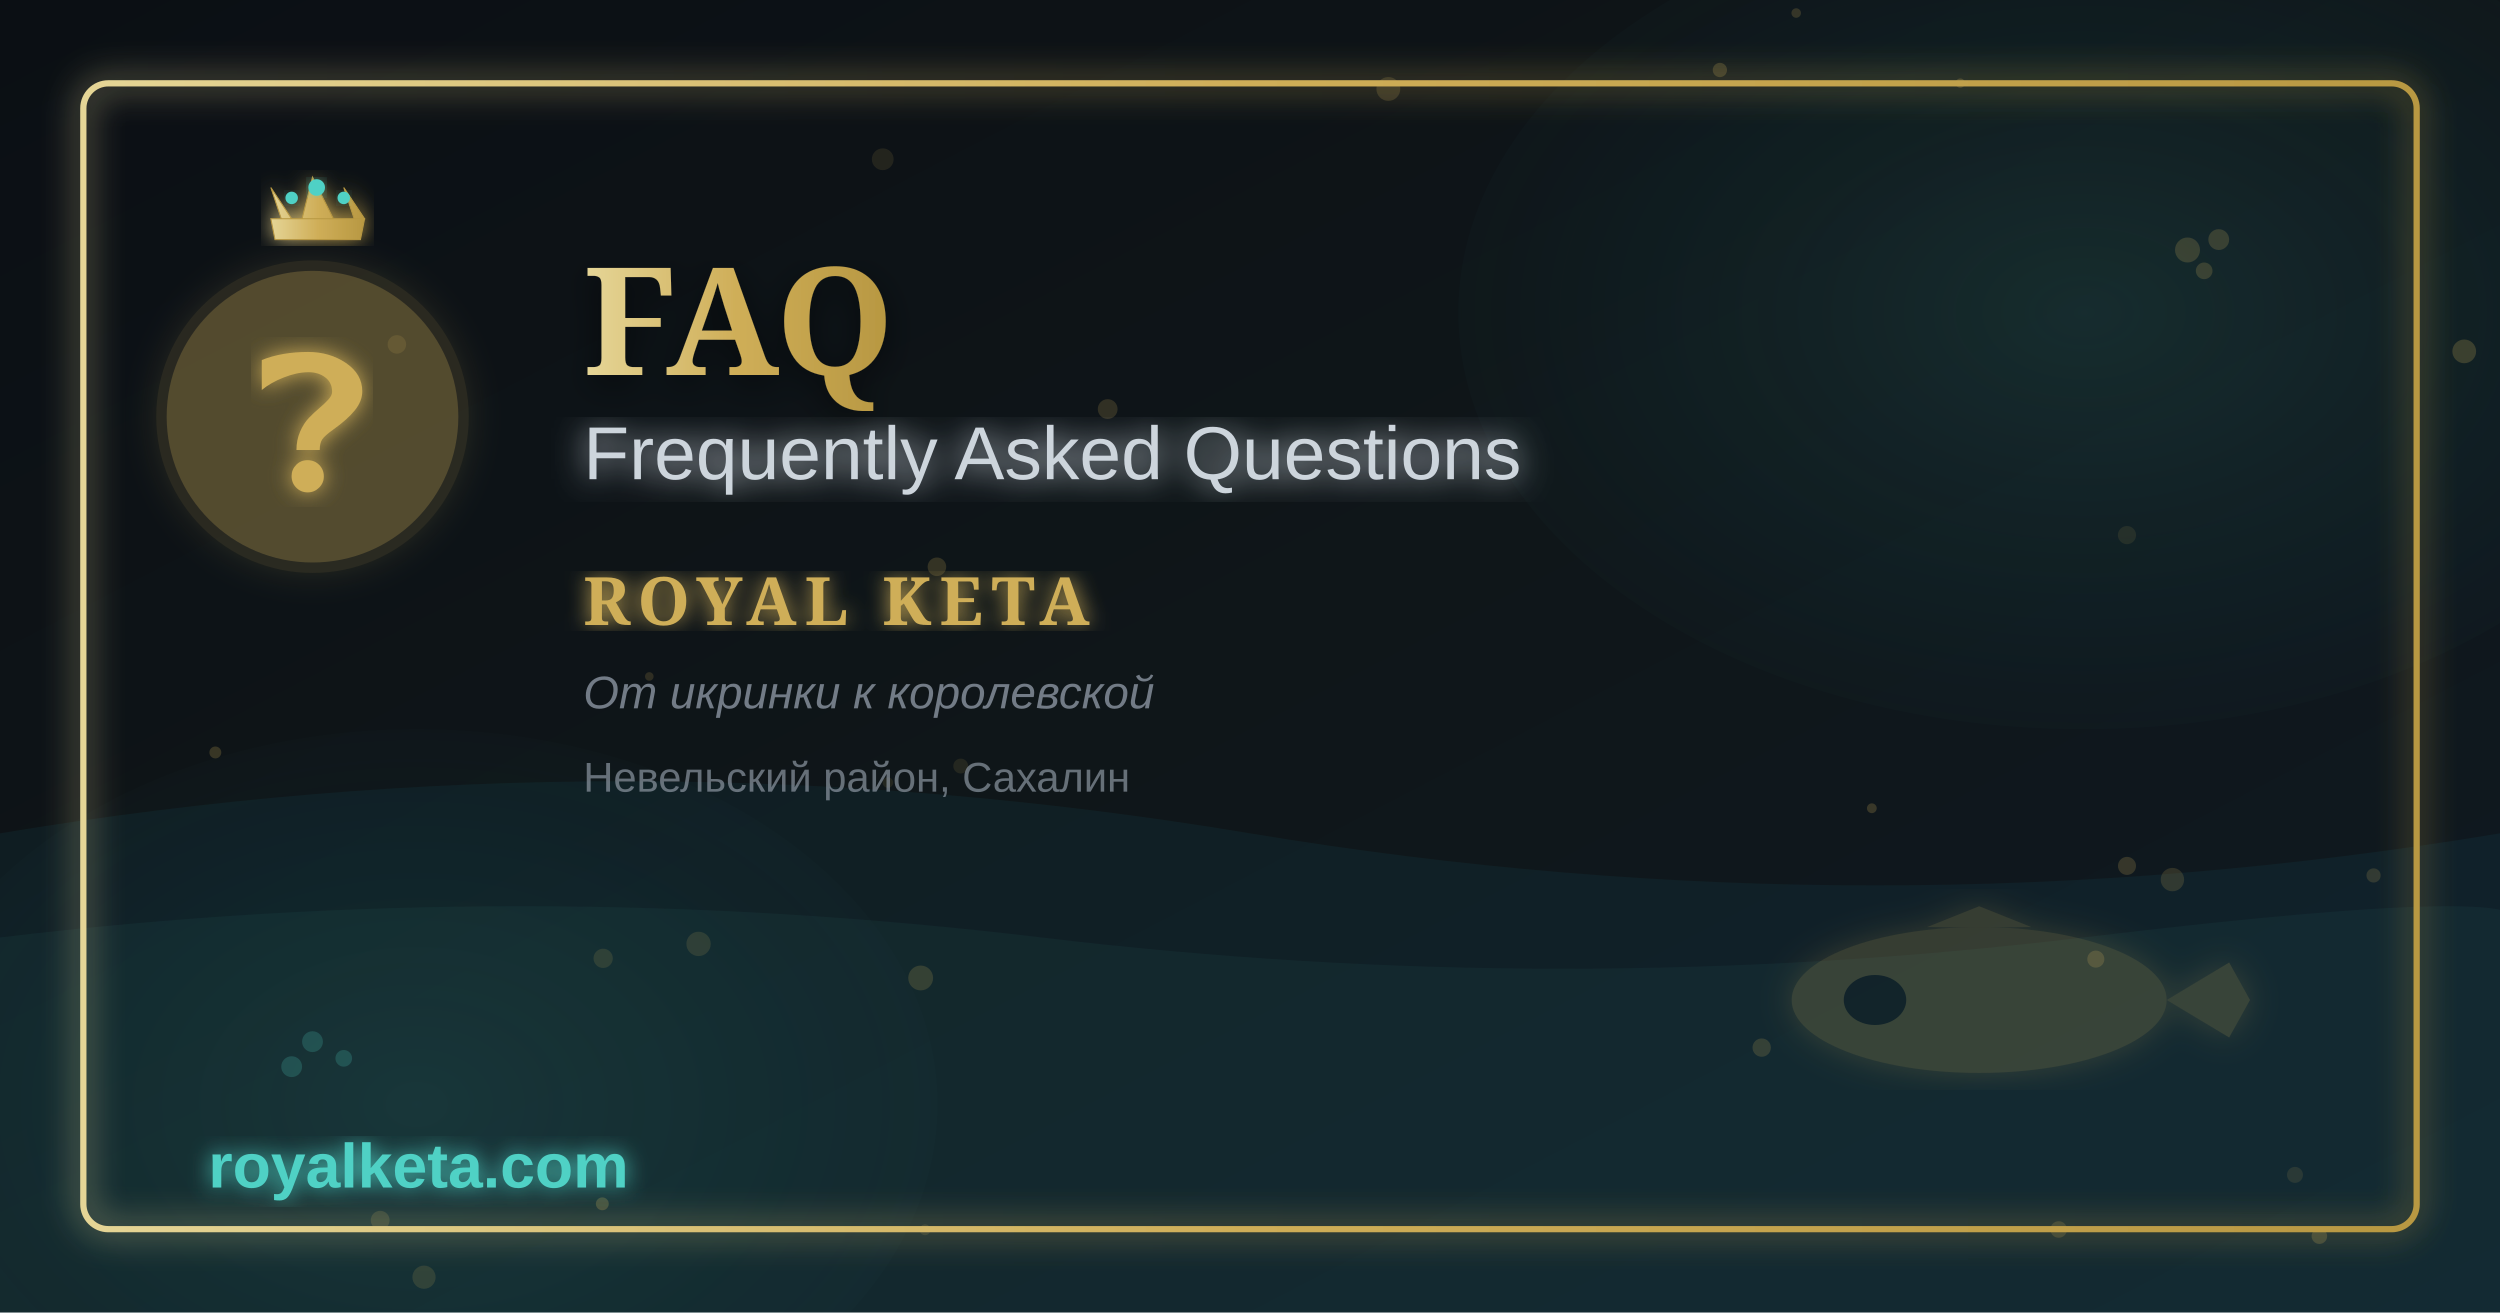
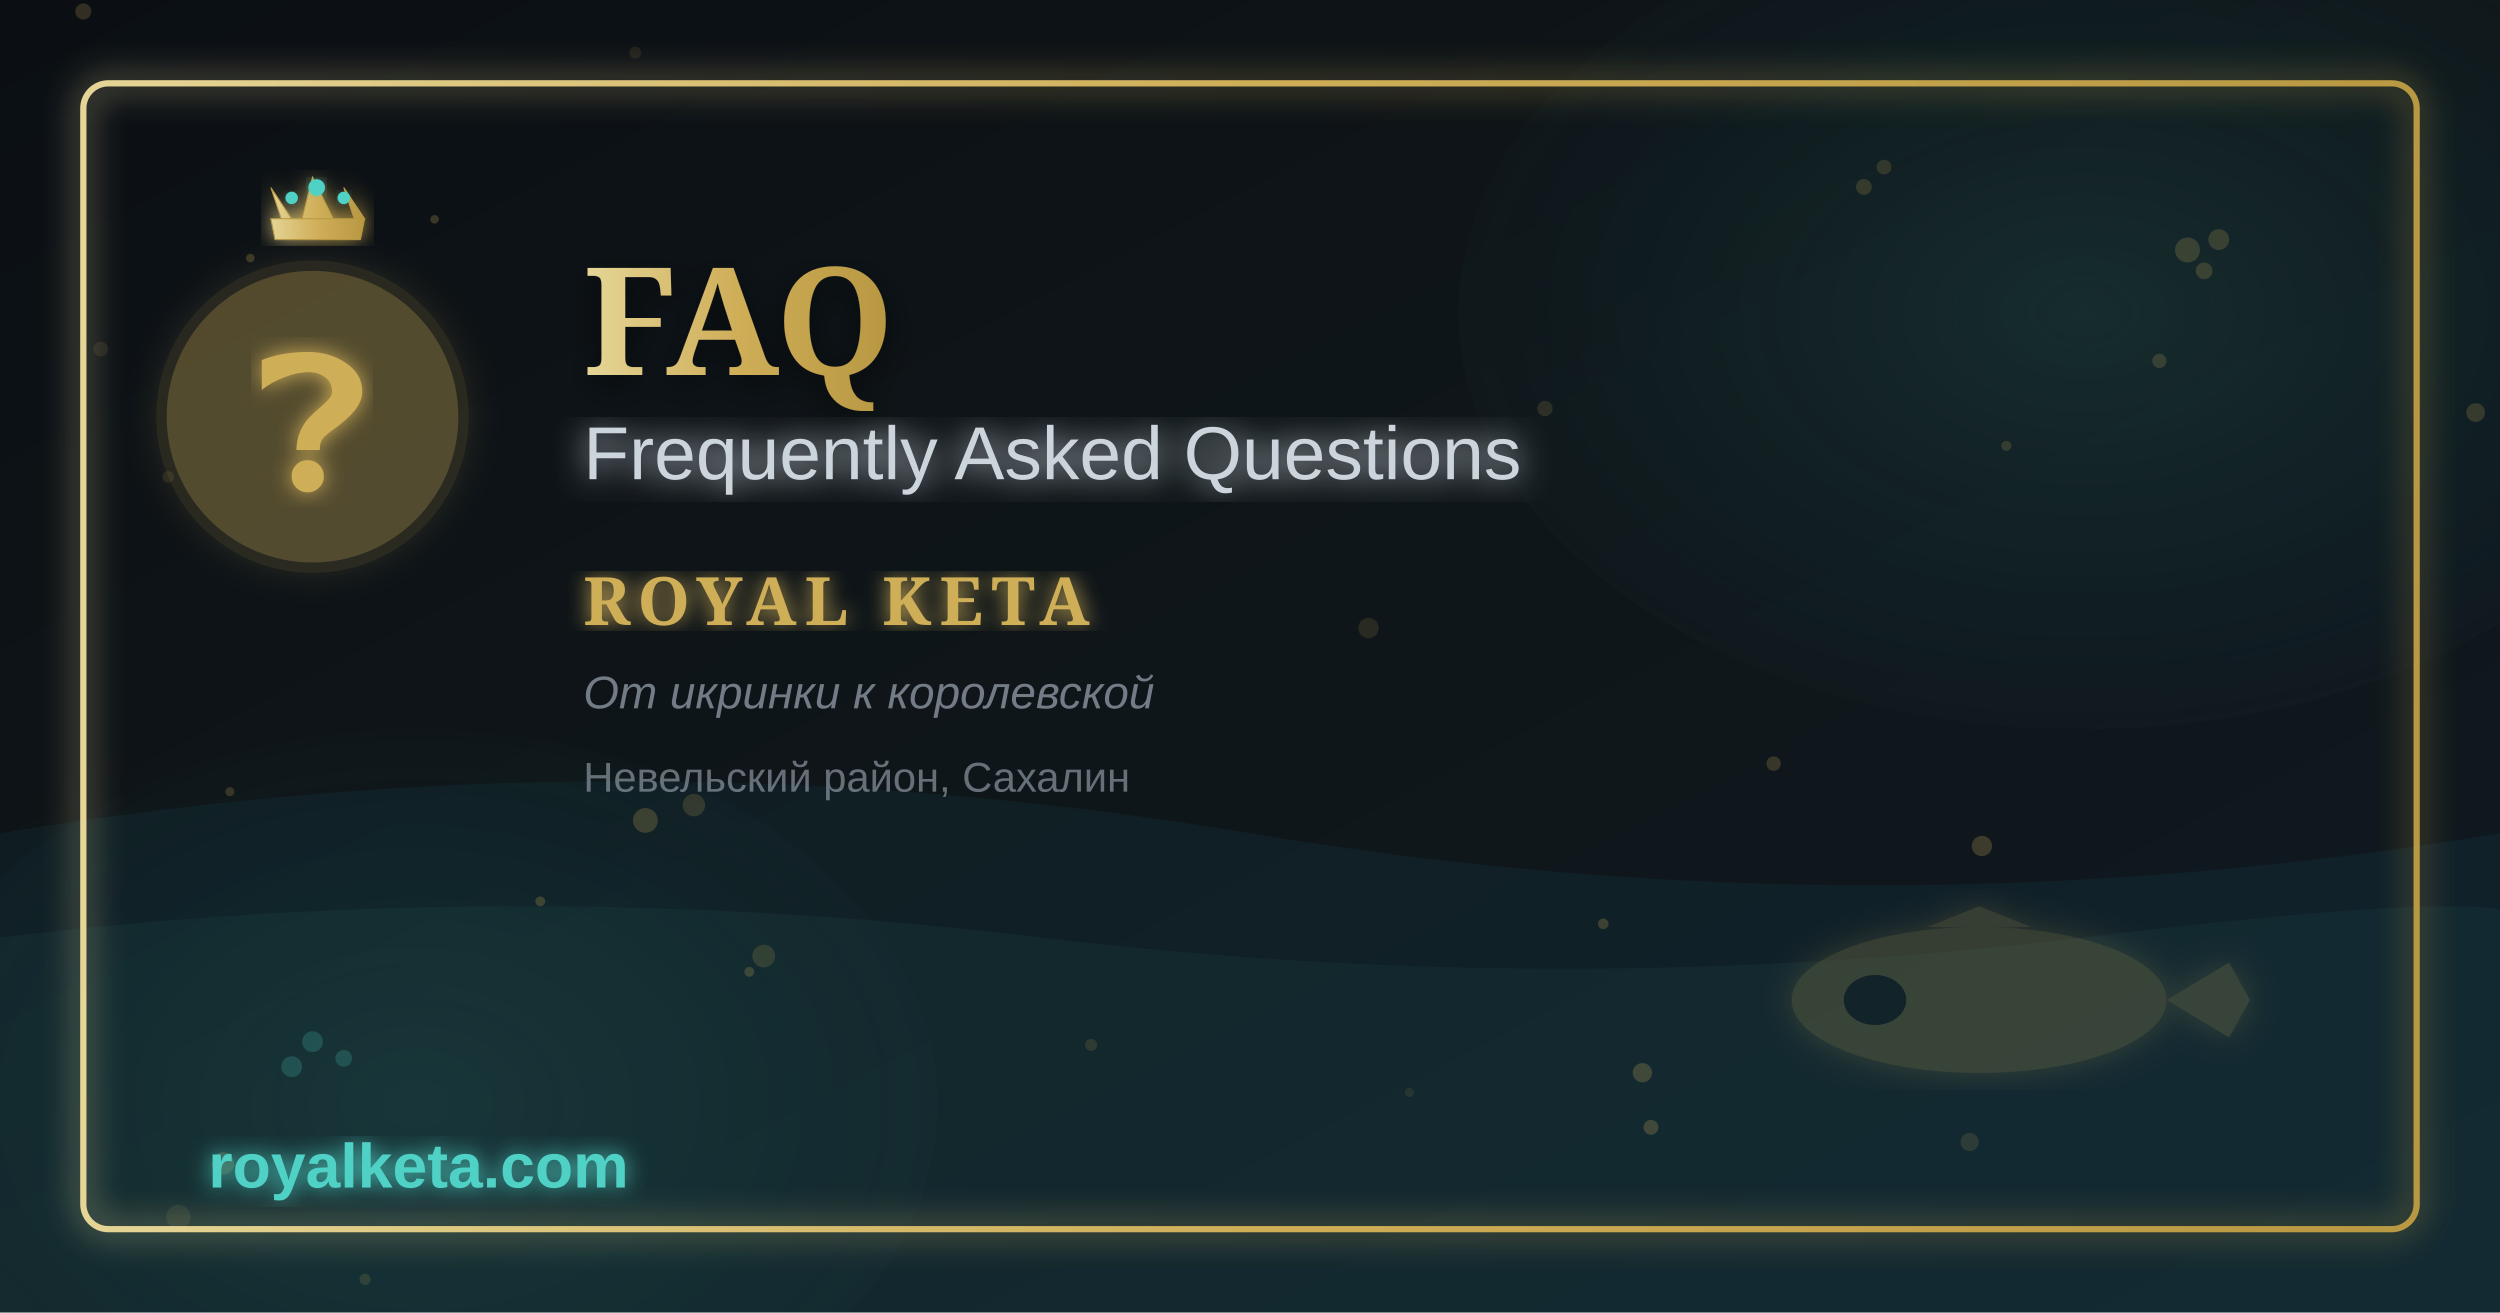
<svg xmlns="http://www.w3.org/2000/svg" width="1200" height="630">
  <defs>
    <linearGradient id="bgGradient" x1="0%" y1="0%" x2="100%" y2="100%">
      <stop offset="0%" style="stop-color:#0B0F14;stop-opacity:1" />
      <stop offset="50%" style="stop-color:#0F1619;stop-opacity:1" />
      <stop offset="100%" style="stop-color:#0F1922;stop-opacity:1" />
    </linearGradient>
    <linearGradient id="goldGradient" x1="0%" y1="0%" x2="100%" y2="0%">
      <stop offset="0%" style="stop-color:#E5D596;stop-opacity:1" />
      <stop offset="50%" style="stop-color:#CFAE58;stop-opacity:1" />
      <stop offset="100%" style="stop-color:#B89842;stop-opacity:1" />
    </linearGradient>
    <radialGradient id="oceanGradient" cx="50%" cy="50%" r="50%">
      <stop offset="0%" style="stop-color:#4FD1C5;stop-opacity:0.3" />
      <stop offset="100%" style="stop-color:#1E90A0;stop-opacity:0.05" />
    </radialGradient>
    <filter id="glow">
      <feGaussianBlur stdDeviation="5" result="coloredBlur" />
      <feMerge>
        <feMergeNode in="coloredBlur" />
        <feMergeNode in="SourceGraphic" />
      </feMerge>
    </filter>
    <filter id="softGlow">
      <feGaussianBlur stdDeviation="8" result="coloredBlur" />
      <feMerge>
        <feMergeNode in="coloredBlur" />
        <feMergeNode in="SourceGraphic" />
      </feMerge>
    </filter>
    <filter id="shadow">
      <feDropShadow dx="0" dy="4" stdDeviation="8" flood-color="#000000" flood-opacity="0.5" />
    </filter>
  </defs>
  <rect width="1200" height="630" fill="url(#bgGradient)" />
  <ellipse cx="1000" cy="150" rx="300" ry="200" fill="url(#oceanGradient)" opacity="0.4" />
  <ellipse cx="200" cy="530" rx="250" ry="180" fill="url(#oceanGradient)" opacity="0.3" />
  <path d="M 0 400 Q 300 350 600 400 T 1200 400 L 1200 630 L 0 630 Z" fill="#1E90A0" opacity="0.08" />
  <path d="M 0 450 Q 250 420 500 450 T 1000 450 T 1200 450 L 1200 630 L 0 630 Z" fill="#4FD1C5" opacity="0.05" />
-   <circle cx="1042.755" cy="422.209" r="5.614" fill="#CFAE58" opacity="0.174" />
-   <circle cx="1182.837" cy="168.657" r="5.698" fill="#CFAE58" opacity="0.224" />
-   <circle cx="825.547" cy="33.598" r="3.426" fill="#CFAE58" opacity="0.222" />
-   <circle cx="1113.301" cy="593.362" r="3.734" fill="#CFAE58" opacity="0.215" />
-   <circle cx="666.403" cy="42.71" r="5.73" fill="#CFAE58" opacity="0.179" />
-   <circle cx="461.149" cy="367.705" r="3.566" fill="#CFAE58" opacity="0.11" />
-   <circle cx="1005.994" cy="460.374" r="4.089" fill="#CFAE58" opacity="0.21" />
-   <circle cx="203.523" cy="613.055" r="5.573" fill="#CFAE58" opacity="0.151" />
-   <circle cx="289.519" cy="460.002" r="4.625" fill="#CFAE58" opacity="0.143" />
-   <circle cx="988.171" cy="590.158" r="3.975" fill="#CFAE58" opacity="0.181" />
-   <circle cx="190.501" cy="165.311" r="4.436" fill="#CFAE58" opacity="0.148" />
-   <circle cx="103.366" cy="361.18" r="2.856" fill="#CFAE58" opacity="0.222" />
-   <circle cx="1101.591" cy="563.946" r="3.836" fill="#CFAE58" opacity="0.124" />
-   <circle cx="1020.95" cy="256.847" r="4.359" fill="#CFAE58" opacity="0.109" />
-   <circle cx="441.92" cy="469.428" r="5.961" fill="#CFAE58" opacity="0.185" />
-   <circle cx="182.491" cy="585.713" r="4.52" fill="#CFAE58" opacity="0.168" />
-   <circle cx="426.192" cy="375.636" r="2.521" fill="#CFAE58" opacity="0.108" />
-   <circle cx="335.314" cy="453.07" r="5.84" fill="#CFAE58" opacity="0.145" />
-   <circle cx="289.107" cy="577.831" r="3.099" fill="#CFAE58" opacity="0.239" />
-   <circle cx="845.613" cy="502.851" r="4.399" fill="#CFAE58" opacity="0.187" />
-   <circle cx="1020.959" cy="415.635" r="4.333" fill="#CFAE58" opacity="0.204" />
-   <circle cx="862.181" cy="6.255" r="2.281" fill="#CFAE58" opacity="0.196" />
-   <circle cx="423.715" cy="76.439" r="5.219" fill="#CFAE58" opacity="0.119" />
-   <circle cx="940.935" cy="39.897" r="2.248" fill="#CFAE58" opacity="0.237" />
-   <circle cx="444.034" cy="590.3" r="2.582" fill="#CFAE58" opacity="0.143" />
-   <circle cx="449.721" cy="272.062" r="4.46" fill="#CFAE58" opacity="0.199" />
-   <circle cx="531.687" cy="196.349" r="4.745" fill="#CFAE58" opacity="0.187" />
-   <circle cx="898.481" cy="387.96" r="2.347" fill="#CFAE58" opacity="0.222" />
-   <circle cx="311.662" cy="324.693" r="2.056" fill="#CFAE58" opacity="0.17" />
-   <circle cx="1139.308" cy="420.212" r="3.41" fill="#CFAE58" opacity="0.177" />
+   <circle cx="175.244" cy="614.108" r="2.686" fill="#CFAE58" opacity="0.152" />
+   <circle cx="1036.508" cy="173.219" r="3.418" fill="#CFAE58" opacity="0.189" />
+   <circle cx="309.782" cy="393.819" r="5.957" fill="#CFAE58" opacity="0.227" />
+   <circle cx="904.355" cy="80.215" r="3.554" fill="#CFAE58" opacity="0.17" />
+   <circle cx="120.156" cy="123.871" r="2.054" fill="#CFAE58" opacity="0.245" />
+   <circle cx="39.977" cy="5.52" r="3.867" fill="#CFAE58" opacity="0.196" />
+   <circle cx="259.343" cy="432.659" r="2.342" fill="#CFAE58" opacity="0.237" />
+   <circle cx="523.764" cy="501.58" r="2.875" fill="#CFAE58" opacity="0.144" />
+   <circle cx="1188.31" cy="198.009" r="4.486" fill="#CFAE58" opacity="0.197" />
+   <circle cx="851.341" cy="366.535" r="3.461" fill="#CFAE58" opacity="0.209" />
+   <circle cx="788.336" cy="514.903" r="4.646" fill="#CFAE58" opacity="0.246" />
+   <circle cx="333.065" cy="386.458" r="5.383" fill="#CFAE58" opacity="0.182" />
+   <circle cx="656.875" cy="301.469" r="4.893" fill="#CFAE58" opacity="0.134" />
+   <circle cx="48.314" cy="167.48" r="3.525" fill="#CFAE58" opacity="0.107" />
+   <circle cx="106.973" cy="558.467" r="5.405" fill="#CFAE58" opacity="0.203" />
+   <circle cx="894.667" cy="89.748" r="3.791" fill="#CFAE58" opacity="0.187" />
+   <circle cx="359.683" cy="466.482" r="2.365" fill="#CFAE58" opacity="0.218" />
+   <circle cx="951.307" cy="406.094" r="4.873" fill="#CFAE58" opacity="0.243" />
+   <circle cx="304.931" cy="25.253" r="2.821" fill="#CFAE58" opacity="0.103" />
+   <circle cx="963.05" cy="214.01" r="2.413" fill="#CFAE58" opacity="0.182" />
+   <circle cx="85.645" cy="584.139" r="5.781" fill="#CFAE58" opacity="0.1" />
+   <circle cx="945.429" cy="548.184" r="4.373" fill="#CFAE58" opacity="0.141" />
+   <circle cx="741.551" cy="196.108" r="3.706" fill="#CFAE58" opacity="0.152" />
+   <circle cx="80.72" cy="228.911" r="2.771" fill="#CFAE58" opacity="0.121" />
+   <circle cx="676.502" cy="524.427" r="2.191" fill="#CFAE58" opacity="0.108" />
+   <circle cx="110.343" cy="380.012" r="2.182" fill="#CFAE58" opacity="0.208" />
+   <circle cx="769.558" cy="443.432" r="2.545" fill="#CFAE58" opacity="0.232" />
+   <circle cx="208.619" cy="105.297" r="2.053" fill="#CFAE58" opacity="0.241" />
+   <circle cx="366.597" cy="458.9" r="5.468" fill="#CFAE58" opacity="0.167" />
+   <circle cx="792.454" cy="541.087" r="3.578" fill="#CFAE58" opacity="0.236" />
  <rect x="40" y="40" width="1120" height="550" fill="none" stroke="url(#goldGradient)" stroke-width="3" rx="12" filter="url(#softGlow)" />
  <circle cx="150" cy="200" r="75" fill="#CFAE58" opacity="0.15" filter="url(#softGlow)" />
  <circle cx="150" cy="200" r="70" fill="#CFAE58" opacity="0.25" />
  <text x="150" y="235" font-size="90" text-anchor="middle" fill="#CFAE58" filter="url(#glow)">❓</text>
  <g transform="translate(100, 70)">
    <path d="M 30 20 L 40 35 L 35 35 Z M 50 15 L 60 35 L 45 35 Z M 65 20 L 75 35 L 70 35 Z M 30 35 L 75 35 L 73 45 L 32 45 Z" fill="url(#goldGradient)" filter="url(#glow)" stroke="#B89842" stroke-width="0.5" />
    <circle cx="40" cy="25" r="3" fill="#4FD1C5" filter="url(#glow)" />
    <circle cx="52" cy="20" r="4" fill="#4FD1C5" filter="url(#glow)" />
    <circle cx="65" cy="25" r="3" fill="#4FD1C5" filter="url(#glow)" />
  </g>
  <text x="280" y="180" font-family="Georgia, serif" font-size="72" font-weight="bold" fill="url(#goldGradient)" filter="url(#shadow)">FAQ</text>
  <text x="280" y="230" font-family="Arial, sans-serif" font-size="36" fill="#D6DEE6" opacity="0.95" filter="url(#softGlow)">Frequently Asked Questions</text>
  <text x="280" y="300" font-family="Georgia, serif" font-size="32" font-weight="bold" fill="#CFAE58" letter-spacing="4" filter="url(#glow)">ROYAL KETA</text>
  <text x="280" y="340" font-family="Arial, sans-serif" font-size="22" font-style="italic" fill="#8B95A1" opacity="0.8">От икринки к королевской</text>
  <text x="280" y="380" font-family="Arial, sans-serif" font-size="20" fill="#8B95A1" opacity="0.7">Невельский район, Сахалин</text>
  <text x="100" y="570" font-family="Arial, sans-serif" font-size="30" font-weight="bold" fill="#4FD1C5" filter="url(#glow)">royalketa.com</text>
  <g transform="translate(950, 480)" opacity="0.2" filter="url(#softGlow)">
    <ellipse cx="0" cy="0" rx="90" ry="35" fill="#CFAE58" />
    <path d="M 90 0 L 120 -18 L 130 0 L 120 18 Z" fill="#CFAE58" />
    <path d="M -25 -35 L 0 -45 L 25 -35 Z" fill="#CFAE58" />
    <ellipse cx="-50" cy="0" rx="15" ry="12" fill="#0B0F14" />
  </g>
  <g opacity="0.2">
    <circle cx="1050" cy="120" r="6" fill="#CFAE58" />
    <circle cx="1065" cy="115" r="5" fill="#CFAE58" />
    <circle cx="1058" cy="130" r="4" fill="#CFAE58" />
    <circle cx="150" cy="500" r="5" fill="#4FD1C5" />
    <circle cx="165" cy="508" r="4" fill="#4FD1C5" />
    <circle cx="140" cy="512" r="5" fill="#4FD1C5" />
  </g>
</svg>
